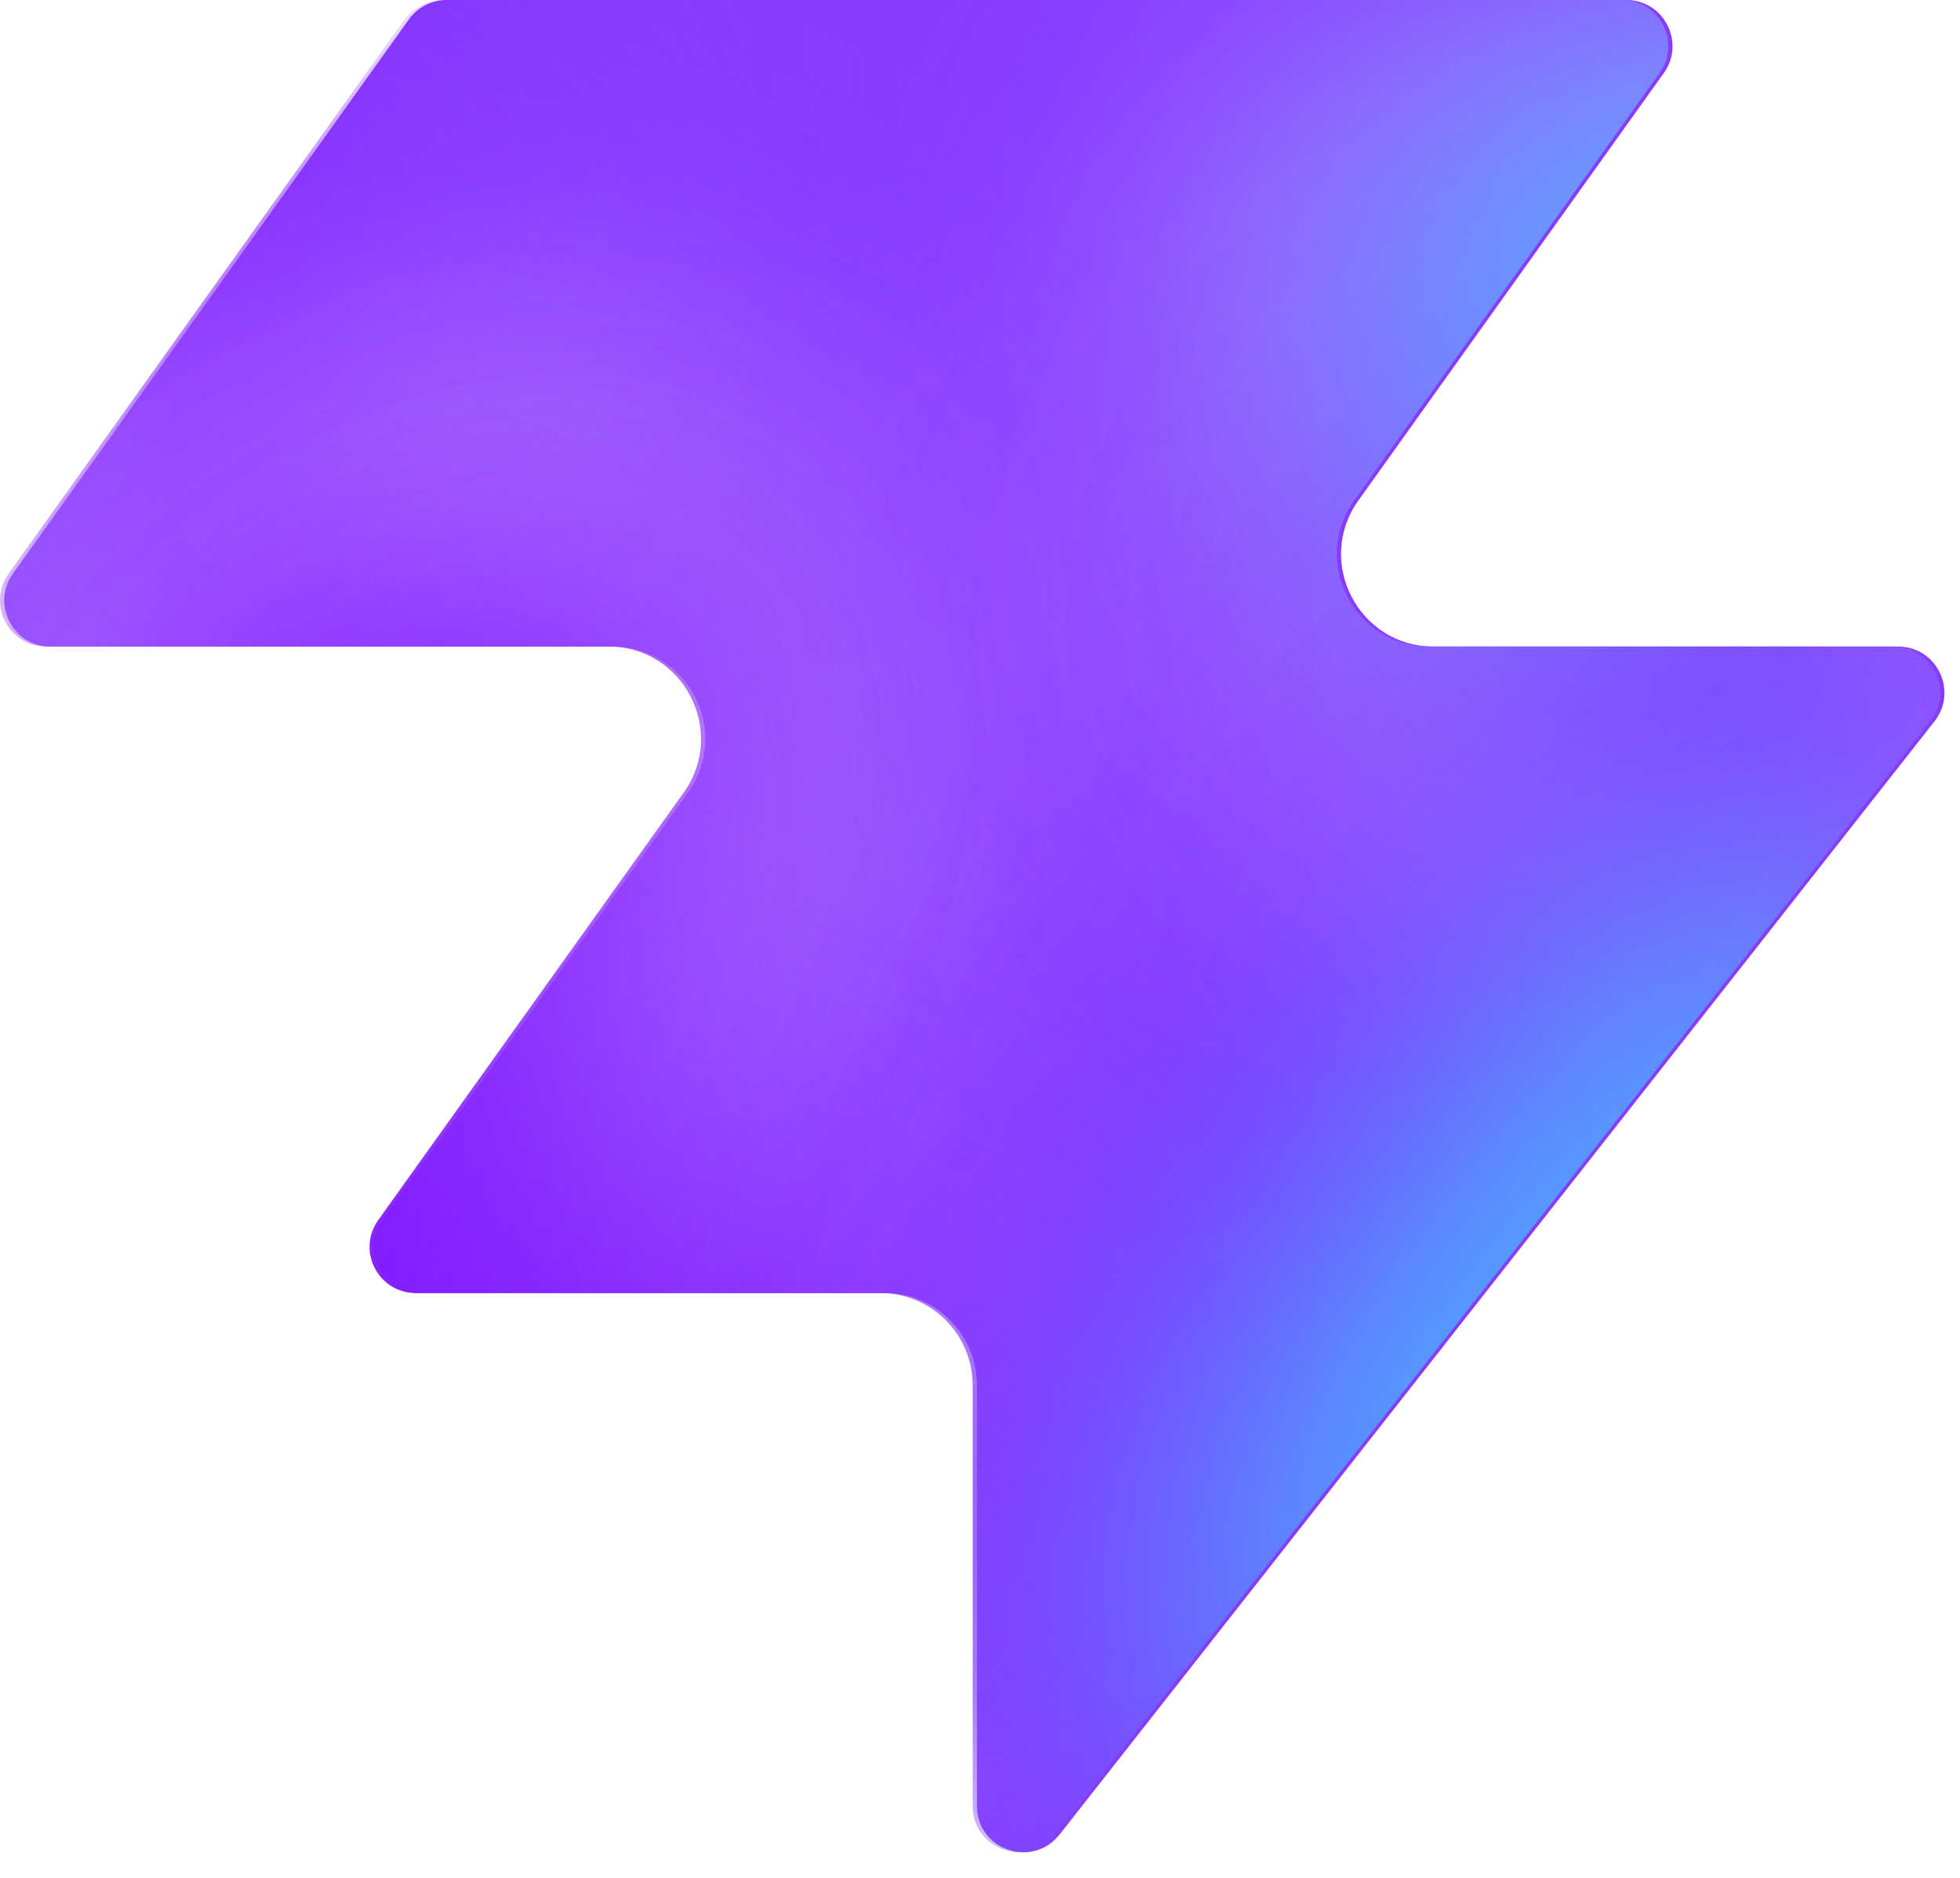
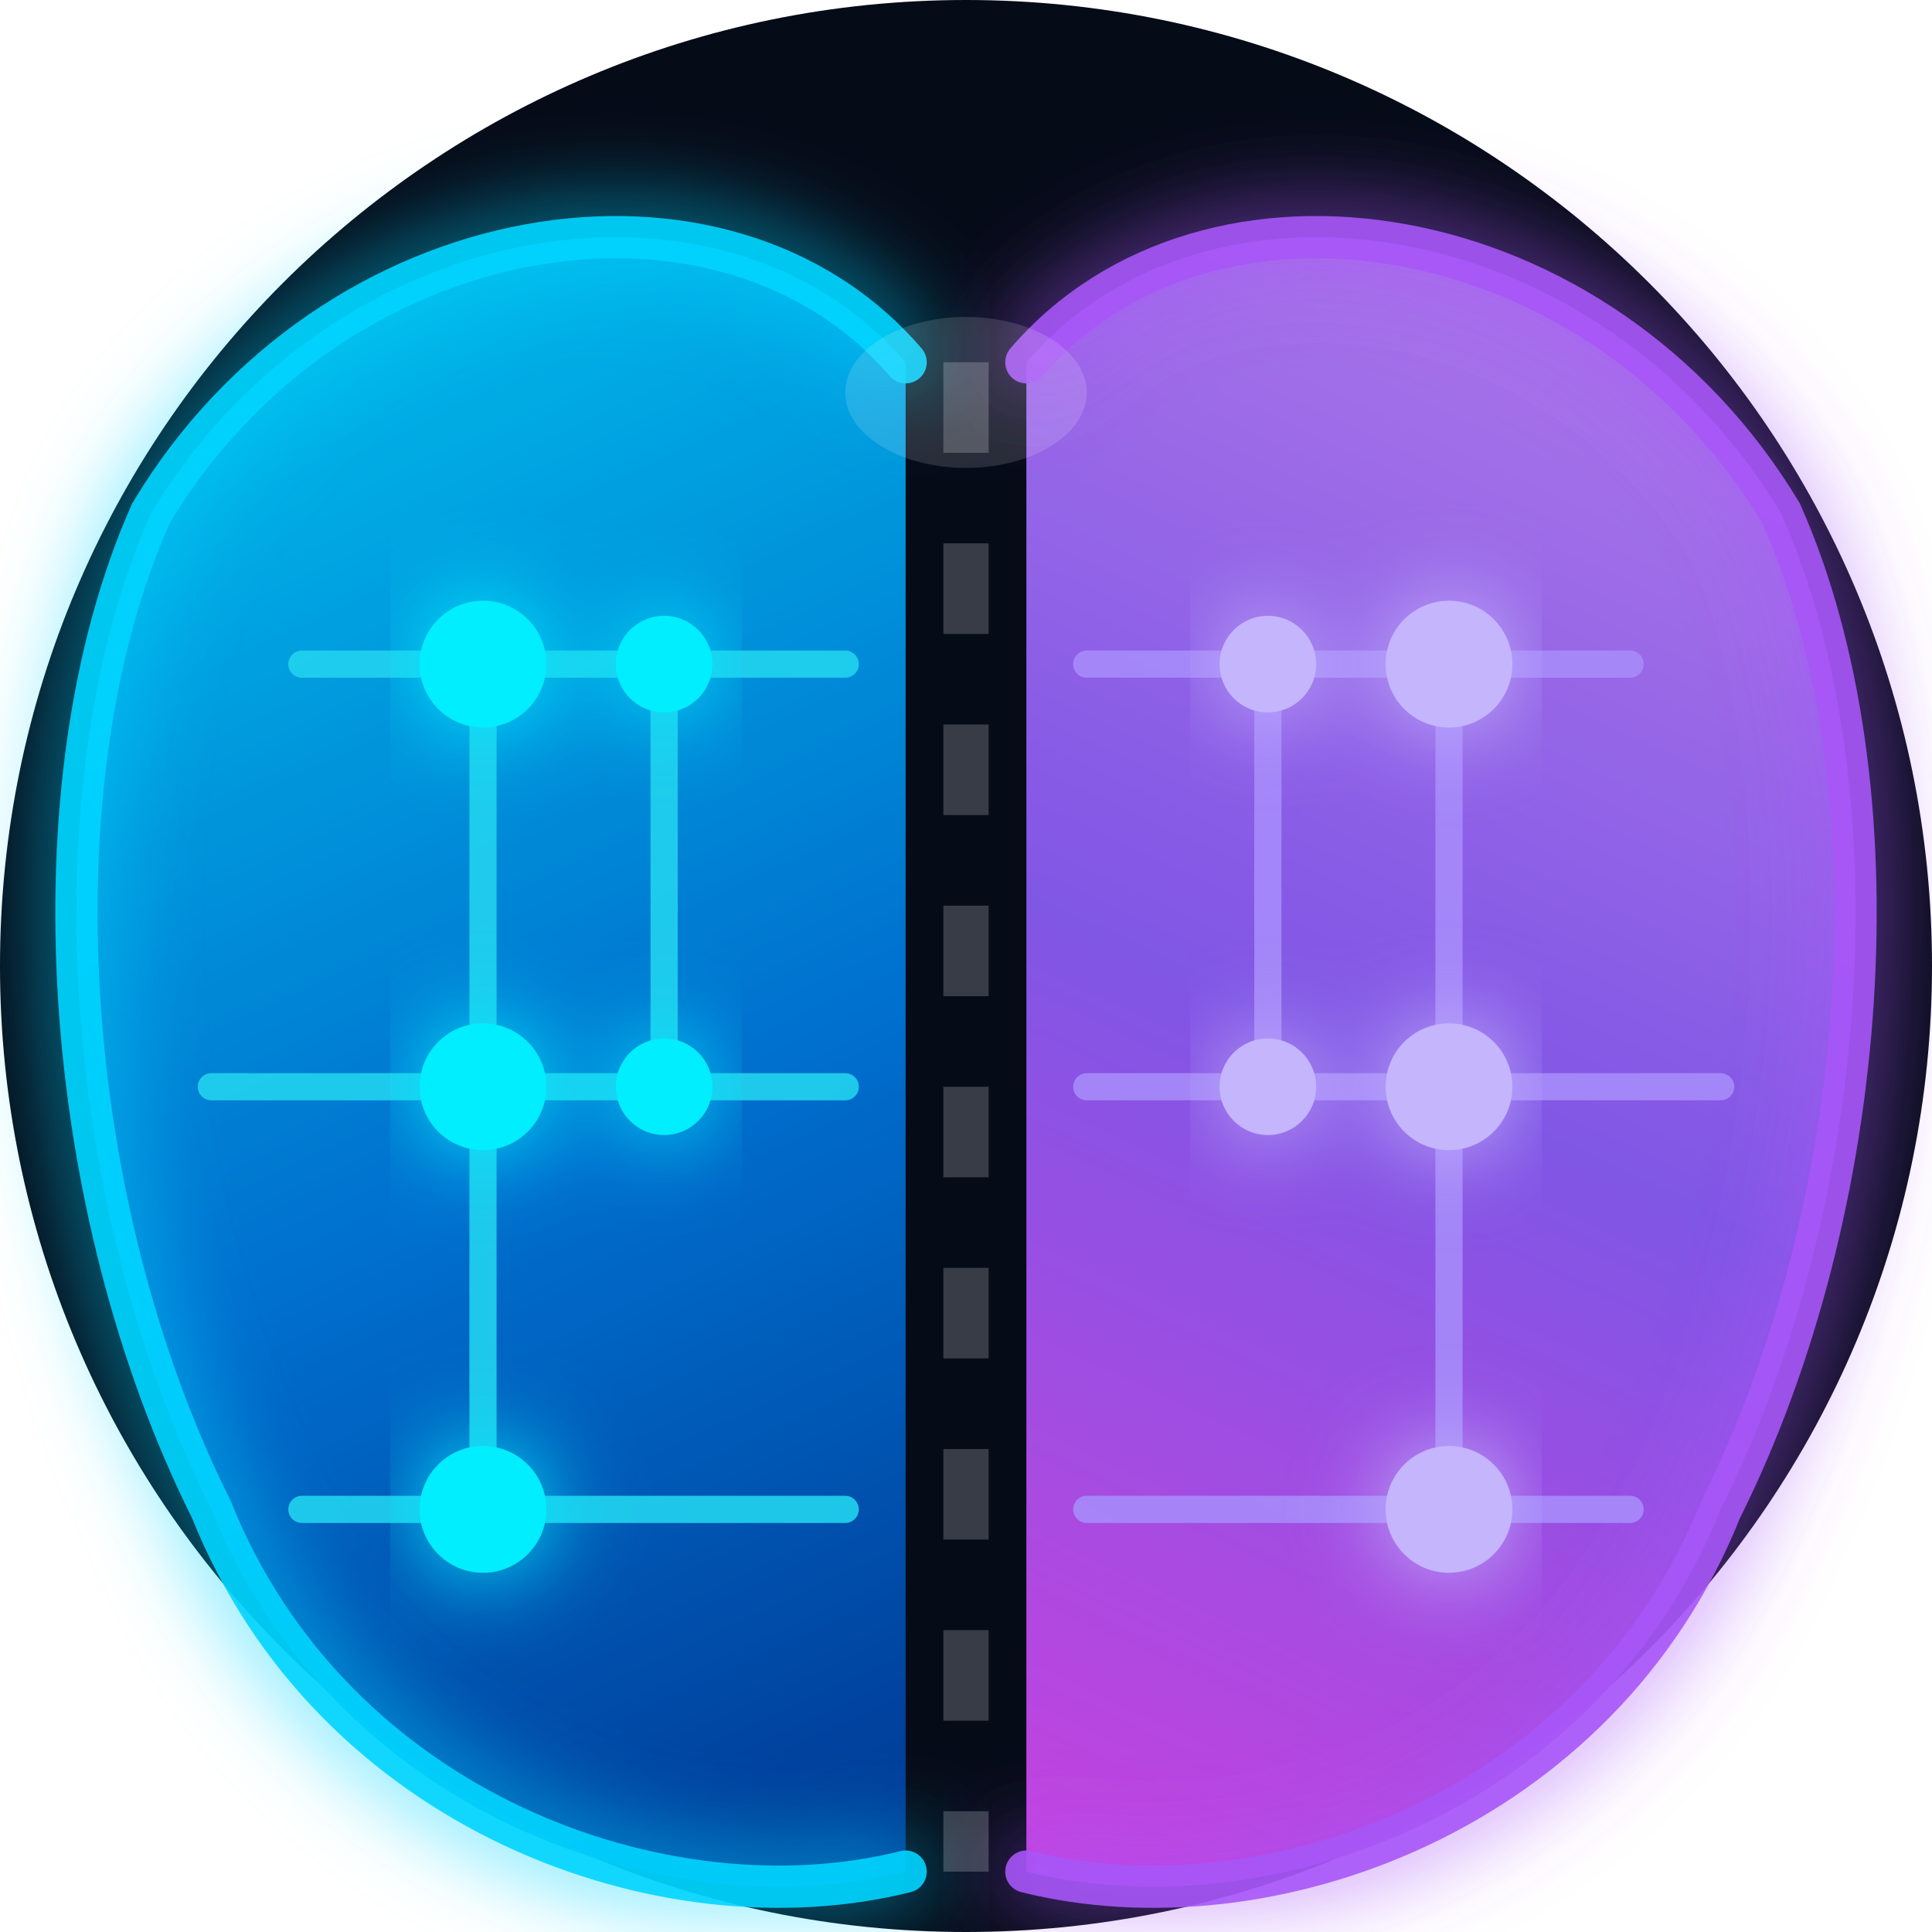
- <svg xmlns="http://www.w3.org/2000/svg" width="48" height="46" fill="none" viewBox="0 0 48 46">
-   <path fill="#863bff" d="M25.946 44.938c-.664.845-2.021.375-2.021-.698V33.937a2.26 2.26 0 0 0-2.262-2.262H10.287c-.92 0-1.456-1.04-.92-1.788l7.48-10.471c1.07-1.497 0-3.578-1.842-3.578H1.237c-.92 0-1.456-1.04-.92-1.788L10.013.474c.214-.297.556-.474.92-.474h28.894c.92 0 1.456 1.04.92 1.788l-7.48 10.471c-1.07 1.498 0 3.579 1.842 3.579h11.377c.943 0 1.473 1.088.89 1.83L25.947 44.94z" style="fill:#863bff;fill:color(display-p3 .525 .23 1);fill-opacity:1" />
-   <mask id="a" width="48" height="46" x="0" y="0" maskUnits="userSpaceOnUse" style="mask-type:alpha">
-     <path fill="#000" d="M25.842 44.938c-.664.844-2.021.375-2.021-.698V33.937a2.26 2.26 0 0 0-2.262-2.262H10.183c-.92 0-1.456-1.04-.92-1.788l7.48-10.471c1.07-1.498 0-3.579-1.842-3.579H1.133c-.92 0-1.456-1.04-.92-1.787L9.91.473c.214-.297.556-.474.92-.474h28.894c.92 0 1.456 1.04.92 1.788l-7.48 10.471c-1.07 1.498 0 3.578 1.842 3.578h11.377c.943 0 1.473 1.088.89 1.832L25.843 44.94z" style="fill:#000;fill-opacity:1" />
-   </mask>
-   <g mask="url(#a)">
-     <g filter="url(#b)">
-       <ellipse cx="5.508" cy="14.704" fill="#ede6ff" rx="5.508" ry="14.704" style="fill:#ede6ff;fill:color(display-p3 .927 .903 1);fill-opacity:1" transform="matrix(.00324 1 1 -.00324 -4.47 31.516)" />
+ <svg xmlns="http://www.w3.org/2000/svg" viewBox="0 0 64 64" fill="none" width="64" height="64">
+   <defs>
+     <linearGradient id="lg" x1="4" y1="8" x2="30" y2="64" gradientUnits="userSpaceOnUse">
+       <stop offset="0%" stop-color="#00D4FF" />
+       <stop offset="55%" stop-color="#0077DD" />
+       <stop offset="100%" stop-color="#003899" />
+     </linearGradient>
+     <linearGradient id="rg" x1="60" y1="8" x2="34" y2="64" gradientUnits="userSpaceOnUse">
+       <stop offset="0%" stop-color="#C084FC" />
+       <stop offset="50%" stop-color="#8B5CF6" />
+       <stop offset="100%" stop-color="#D946EF" />
+     </linearGradient>
+     <clipPath id="lc">
+       <path d="M 30,12 C 24,5 11,7 5,17 C 1,26 2,40 7,50 C 11,60 22,64 30,62 L 30,12 Z" />
+     </clipPath>
+     <clipPath id="rc">
+       <path d="M 34,12 C 40,5 53,7 59,17 C 63,26 62,40 57,50 C 53,60 42,64 34,62 L 34,12 Z" />
+     </clipPath>
+     <filter id="gc">
+       <feGaussianBlur stdDeviation="1.5" result="blur" />
+       <feMerge>
+         <feMergeNode in="blur" />
+         <feMergeNode in="SourceGraphic" />
+       </feMerge>
+     </filter>
+   </defs>
+   <circle cx="32" cy="32" r="32" fill="#060b18" />
+   <path d="M 30,12 C 24,5 11,7 5,17 C 1,26 2,40 7,50 C 11,60 22,64 30,62 L 30,12 Z" fill="url(#lg)" opacity="0.92" />
+   <path d="M 30,12 C 24,5 11,7 5,17 C 1,26 2,40 7,50 C 11,60 22,64 30,62" fill="none" stroke="#00D4FF" stroke-width="1.4" stroke-opacity="0.9" stroke-linecap="round" filter="url(#gc)" />
+   <g clip-path="url(#lc)">
+     <g stroke="#22D3EE" stroke-width="0.9" stroke-opacity="0.9" stroke-linecap="round">
+       <line x1="10" y1="22" x2="28" y2="22" />
+       <line x1="7" y1="36" x2="28" y2="36" />
+       <line x1="10" y1="50" x2="28" y2="50" />
+       <line x1="16" y1="22" x2="16" y2="50" />
+       <line x1="22" y1="22" x2="22" y2="36" />
    </g>
-     <g filter="url(#c)">
-       <ellipse cx="10.399" cy="29.851" fill="#ede6ff" rx="10.399" ry="29.851" style="fill:#ede6ff;fill:color(display-p3 .927 .903 1);fill-opacity:1" transform="matrix(.00324 1 1 -.00324 -39.328 7.883)" />
-     </g>
-     <g filter="url(#d)">
-       <ellipse cx="5.508" cy="30.487" fill="#7e14ff" rx="5.508" ry="30.487" style="fill:#7e14ff;fill:color(display-p3 .492 .077 1);fill-opacity:1" transform="rotate(89.814 -25.913 -14.639)scale(1 -1)" />
-     </g>
-     <g filter="url(#e)">
-       <ellipse cx="5.508" cy="30.599" fill="#7e14ff" rx="5.508" ry="30.599" style="fill:#7e14ff;fill:color(display-p3 .492 .077 1);fill-opacity:1" transform="rotate(89.814 -32.644 -3.334)scale(1 -1)" />
-     </g>
-     <g filter="url(#f)">
-       <ellipse cx="5.508" cy="30.599" fill="#7e14ff" rx="5.508" ry="30.599" style="fill:#7e14ff;fill:color(display-p3 .492 .077 1);fill-opacity:1" transform="matrix(.00324 1 1 -.00324 -34.34 30.47)" />
-     </g>
-     <g filter="url(#g)">
-       <ellipse cx="14.072" cy="22.078" fill="#ede6ff" rx="14.072" ry="22.078" style="fill:#ede6ff;fill:color(display-p3 .927 .903 1);fill-opacity:1" transform="rotate(93.35 24.506 48.493)scale(-1 1)" />
-     </g>
-     <g filter="url(#h)">
-       <ellipse cx="3.47" cy="21.501" fill="#7e14ff" rx="3.47" ry="21.501" style="fill:#7e14ff;fill:color(display-p3 .492 .077 1);fill-opacity:1" transform="rotate(89.009 28.708 47.59)scale(-1 1)" />
-     </g>
-     <g filter="url(#i)">
-       <ellipse cx="3.47" cy="21.501" fill="#7e14ff" rx="3.47" ry="21.501" style="fill:#7e14ff;fill:color(display-p3 .492 .077 1);fill-opacity:1" transform="rotate(89.009 28.708 47.59)scale(-1 1)" />
-     </g>
-     <g filter="url(#j)">
-       <ellipse cx=".387" cy="8.972" fill="#7e14ff" rx="4.407" ry="29.108" style="fill:#7e14ff;fill:color(display-p3 .492 .077 1);fill-opacity:1" transform="rotate(39.51 .387 8.972)" />
-     </g>
-     <g filter="url(#k)">
-       <ellipse cx="47.523" cy="-6.092" fill="#7e14ff" rx="4.407" ry="29.108" style="fill:#7e14ff;fill:color(display-p3 .492 .077 1);fill-opacity:1" transform="rotate(37.892 47.523 -6.092)" />
-     </g>
-     <g filter="url(#l)">
-       <ellipse cx="41.412" cy="6.333" fill="#47bfff" rx="5.971" ry="9.665" style="fill:#47bfff;fill:color(display-p3 .28 .748 1);fill-opacity:1" transform="rotate(37.892 41.412 6.333)" />
-     </g>
-     <g filter="url(#m)">
-       <ellipse cx="-1.879" cy="38.332" fill="#7e14ff" rx="4.407" ry="29.108" style="fill:#7e14ff;fill:color(display-p3 .492 .077 1);fill-opacity:1" transform="rotate(37.892 -1.88 38.332)" />
-     </g>
-     <g filter="url(#n)">
-       <ellipse cx="-1.879" cy="38.332" fill="#7e14ff" rx="4.407" ry="29.108" style="fill:#7e14ff;fill:color(display-p3 .492 .077 1);fill-opacity:1" transform="rotate(37.892 -1.88 38.332)" />
-     </g>
-     <g filter="url(#o)">
-       <ellipse cx="35.651" cy="29.907" fill="#7e14ff" rx="4.407" ry="29.108" style="fill:#7e14ff;fill:color(display-p3 .492 .077 1);fill-opacity:1" transform="rotate(37.892 35.651 29.907)" />
-     </g>
-     <g filter="url(#p)">
-       <ellipse cx="38.418" cy="32.4" fill="#47bfff" rx="5.971" ry="15.297" style="fill:#47bfff;fill:color(display-p3 .28 .748 1);fill-opacity:1" transform="rotate(37.892 38.418 32.4)" />
+     <g fill="#00EEFF" filter="url(#gc)">
+       <circle cx="16" cy="22" r="2.1" />
+       <circle cx="22" cy="22" r="1.6" />
+       <circle cx="16" cy="36" r="2.1" />
+       <circle cx="22" cy="36" r="1.6" />
+       <circle cx="16" cy="50" r="2.1" />
    </g>
  </g>
-   <defs>
-     <filter id="b" width="60.045" height="41.654" x="-19.77" y="16.149" color-interpolation-filters="sRGB" filterUnits="userSpaceOnUse">
-       <feFlood flood-opacity="0" result="BackgroundImageFix" />
-       <feBlend in="SourceGraphic" in2="BackgroundImageFix" result="shape" />
-       <feGaussianBlur result="effect1_foregroundBlur_2002_17158" stdDeviation="7.659" />
-     </filter>
-     <filter id="c" width="90.34" height="51.437" x="-54.613" y="-7.533" color-interpolation-filters="sRGB" filterUnits="userSpaceOnUse">
-       <feFlood flood-opacity="0" result="BackgroundImageFix" />
-       <feBlend in="SourceGraphic" in2="BackgroundImageFix" result="shape" />
-       <feGaussianBlur result="effect1_foregroundBlur_2002_17158" stdDeviation="7.659" />
-     </filter>
-     <filter id="d" width="79.355" height="29.4" x="-49.64" y="2.03" color-interpolation-filters="sRGB" filterUnits="userSpaceOnUse">
-       <feFlood flood-opacity="0" result="BackgroundImageFix" />
-       <feBlend in="SourceGraphic" in2="BackgroundImageFix" result="shape" />
-       <feGaussianBlur result="effect1_foregroundBlur_2002_17158" stdDeviation="4.596" />
-     </filter>
-     <filter id="e" width="79.579" height="29.4" x="-45.045" y="20.029" color-interpolation-filters="sRGB" filterUnits="userSpaceOnUse">
-       <feFlood flood-opacity="0" result="BackgroundImageFix" />
-       <feBlend in="SourceGraphic" in2="BackgroundImageFix" result="shape" />
-       <feGaussianBlur result="effect1_foregroundBlur_2002_17158" stdDeviation="4.596" />
-     </filter>
-     <filter id="f" width="79.579" height="29.4" x="-43.513" y="21.178" color-interpolation-filters="sRGB" filterUnits="userSpaceOnUse">
-       <feFlood flood-opacity="0" result="BackgroundImageFix" />
-       <feBlend in="SourceGraphic" in2="BackgroundImageFix" result="shape" />
-       <feGaussianBlur result="effect1_foregroundBlur_2002_17158" stdDeviation="4.596" />
-     </filter>
-     <filter id="g" width="74.749" height="58.852" x="15.756" y="-17.901" color-interpolation-filters="sRGB" filterUnits="userSpaceOnUse">
-       <feFlood flood-opacity="0" result="BackgroundImageFix" />
-       <feBlend in="SourceGraphic" in2="BackgroundImageFix" result="shape" />
-       <feGaussianBlur result="effect1_foregroundBlur_2002_17158" stdDeviation="7.659" />
-     </filter>
-     <filter id="h" width="61.377" height="25.362" x="23.548" y="2.284" color-interpolation-filters="sRGB" filterUnits="userSpaceOnUse">
-       <feFlood flood-opacity="0" result="BackgroundImageFix" />
-       <feBlend in="SourceGraphic" in2="BackgroundImageFix" result="shape" />
-       <feGaussianBlur result="effect1_foregroundBlur_2002_17158" stdDeviation="4.596" />
-     </filter>
-     <filter id="i" width="61.377" height="25.362" x="23.548" y="2.284" color-interpolation-filters="sRGB" filterUnits="userSpaceOnUse">
-       <feFlood flood-opacity="0" result="BackgroundImageFix" />
-       <feBlend in="SourceGraphic" in2="BackgroundImageFix" result="shape" />
-       <feGaussianBlur result="effect1_foregroundBlur_2002_17158" stdDeviation="4.596" />
-     </filter>
-     <filter id="j" width="56.045" height="63.649" x="-27.636" y="-22.853" color-interpolation-filters="sRGB" filterUnits="userSpaceOnUse">
-       <feFlood flood-opacity="0" result="BackgroundImageFix" />
-       <feBlend in="SourceGraphic" in2="BackgroundImageFix" result="shape" />
-       <feGaussianBlur result="effect1_foregroundBlur_2002_17158" stdDeviation="4.596" />
-     </filter>
-     <filter id="k" width="54.814" height="64.646" x="20.116" y="-38.415" color-interpolation-filters="sRGB" filterUnits="userSpaceOnUse">
-       <feFlood flood-opacity="0" result="BackgroundImageFix" />
-       <feBlend in="SourceGraphic" in2="BackgroundImageFix" result="shape" />
-       <feGaussianBlur result="effect1_foregroundBlur_2002_17158" stdDeviation="4.596" />
-     </filter>
-     <filter id="l" width="33.541" height="35.313" x="24.641" y="-11.323" color-interpolation-filters="sRGB" filterUnits="userSpaceOnUse">
-       <feFlood flood-opacity="0" result="BackgroundImageFix" />
-       <feBlend in="SourceGraphic" in2="BackgroundImageFix" result="shape" />
-       <feGaussianBlur result="effect1_foregroundBlur_2002_17158" stdDeviation="4.596" />
-     </filter>
-     <filter id="m" width="54.814" height="64.646" x="-29.286" y="6.009" color-interpolation-filters="sRGB" filterUnits="userSpaceOnUse">
-       <feFlood flood-opacity="0" result="BackgroundImageFix" />
-       <feBlend in="SourceGraphic" in2="BackgroundImageFix" result="shape" />
-       <feGaussianBlur result="effect1_foregroundBlur_2002_17158" stdDeviation="4.596" />
-     </filter>
-     <filter id="n" width="54.814" height="64.646" x="-29.286" y="6.009" color-interpolation-filters="sRGB" filterUnits="userSpaceOnUse">
-       <feFlood flood-opacity="0" result="BackgroundImageFix" />
-       <feBlend in="SourceGraphic" in2="BackgroundImageFix" result="shape" />
-       <feGaussianBlur result="effect1_foregroundBlur_2002_17158" stdDeviation="4.596" />
-     </filter>
-     <filter id="o" width="54.814" height="64.646" x="8.244" y="-2.416" color-interpolation-filters="sRGB" filterUnits="userSpaceOnUse">
-       <feFlood flood-opacity="0" result="BackgroundImageFix" />
-       <feBlend in="SourceGraphic" in2="BackgroundImageFix" result="shape" />
-       <feGaussianBlur result="effect1_foregroundBlur_2002_17158" stdDeviation="4.596" />
-     </filter>
-     <filter id="p" width="39.409" height="43.623" x="18.713" y="10.588" color-interpolation-filters="sRGB" filterUnits="userSpaceOnUse">
-       <feFlood flood-opacity="0" result="BackgroundImageFix" />
-       <feBlend in="SourceGraphic" in2="BackgroundImageFix" result="shape" />
-       <feGaussianBlur result="effect1_foregroundBlur_2002_17158" stdDeviation="4.596" />
-     </filter>
-   </defs>
+   <path d="M 34,12 C 40,5 53,7 59,17 C 63,26 62,40 57,50 C 53,60 42,64 34,62 L 34,12 Z" fill="url(#rg)" opacity="0.92" />
+   <path d="M 34,12 C 40,5 53,7 59,17 C 63,26 62,40 57,50 C 53,60 42,64 34,62" fill="none" stroke="#A855F7" stroke-width="1.4" stroke-opacity="0.9" stroke-linecap="round" filter="url(#gc)" />
+   <g clip-path="url(#rc)">
+     <g stroke="#A78BFA" stroke-width="0.9" stroke-opacity="0.9" stroke-linecap="round">
+       <line x1="36" y1="22" x2="54" y2="22" />
+       <line x1="36" y1="36" x2="57" y2="36" />
+       <line x1="36" y1="50" x2="54" y2="50" />
+       <line x1="48" y1="22" x2="48" y2="50" />
+       <line x1="42" y1="22" x2="42" y2="36" />
+     </g>
+     <g fill="#C4B5FD" filter="url(#gc)">
+       <circle cx="48" cy="22" r="2.1" />
+       <circle cx="42" cy="22" r="1.6" />
+       <circle cx="48" cy="36" r="2.1" />
+       <circle cx="42" cy="36" r="1.6" />
+       <circle cx="48" cy="50" r="2.1" />
+     </g>
+   </g>
+   <line x1="32" y1="12" x2="32" y2="62" stroke="rgba(255,255,255,0.2)" stroke-width="1.5" stroke-dasharray="3 3" />
+   <ellipse cx="32" cy="13" rx="4" ry="2.5" fill="rgba(255,255,255,0.14)" />
</svg>
